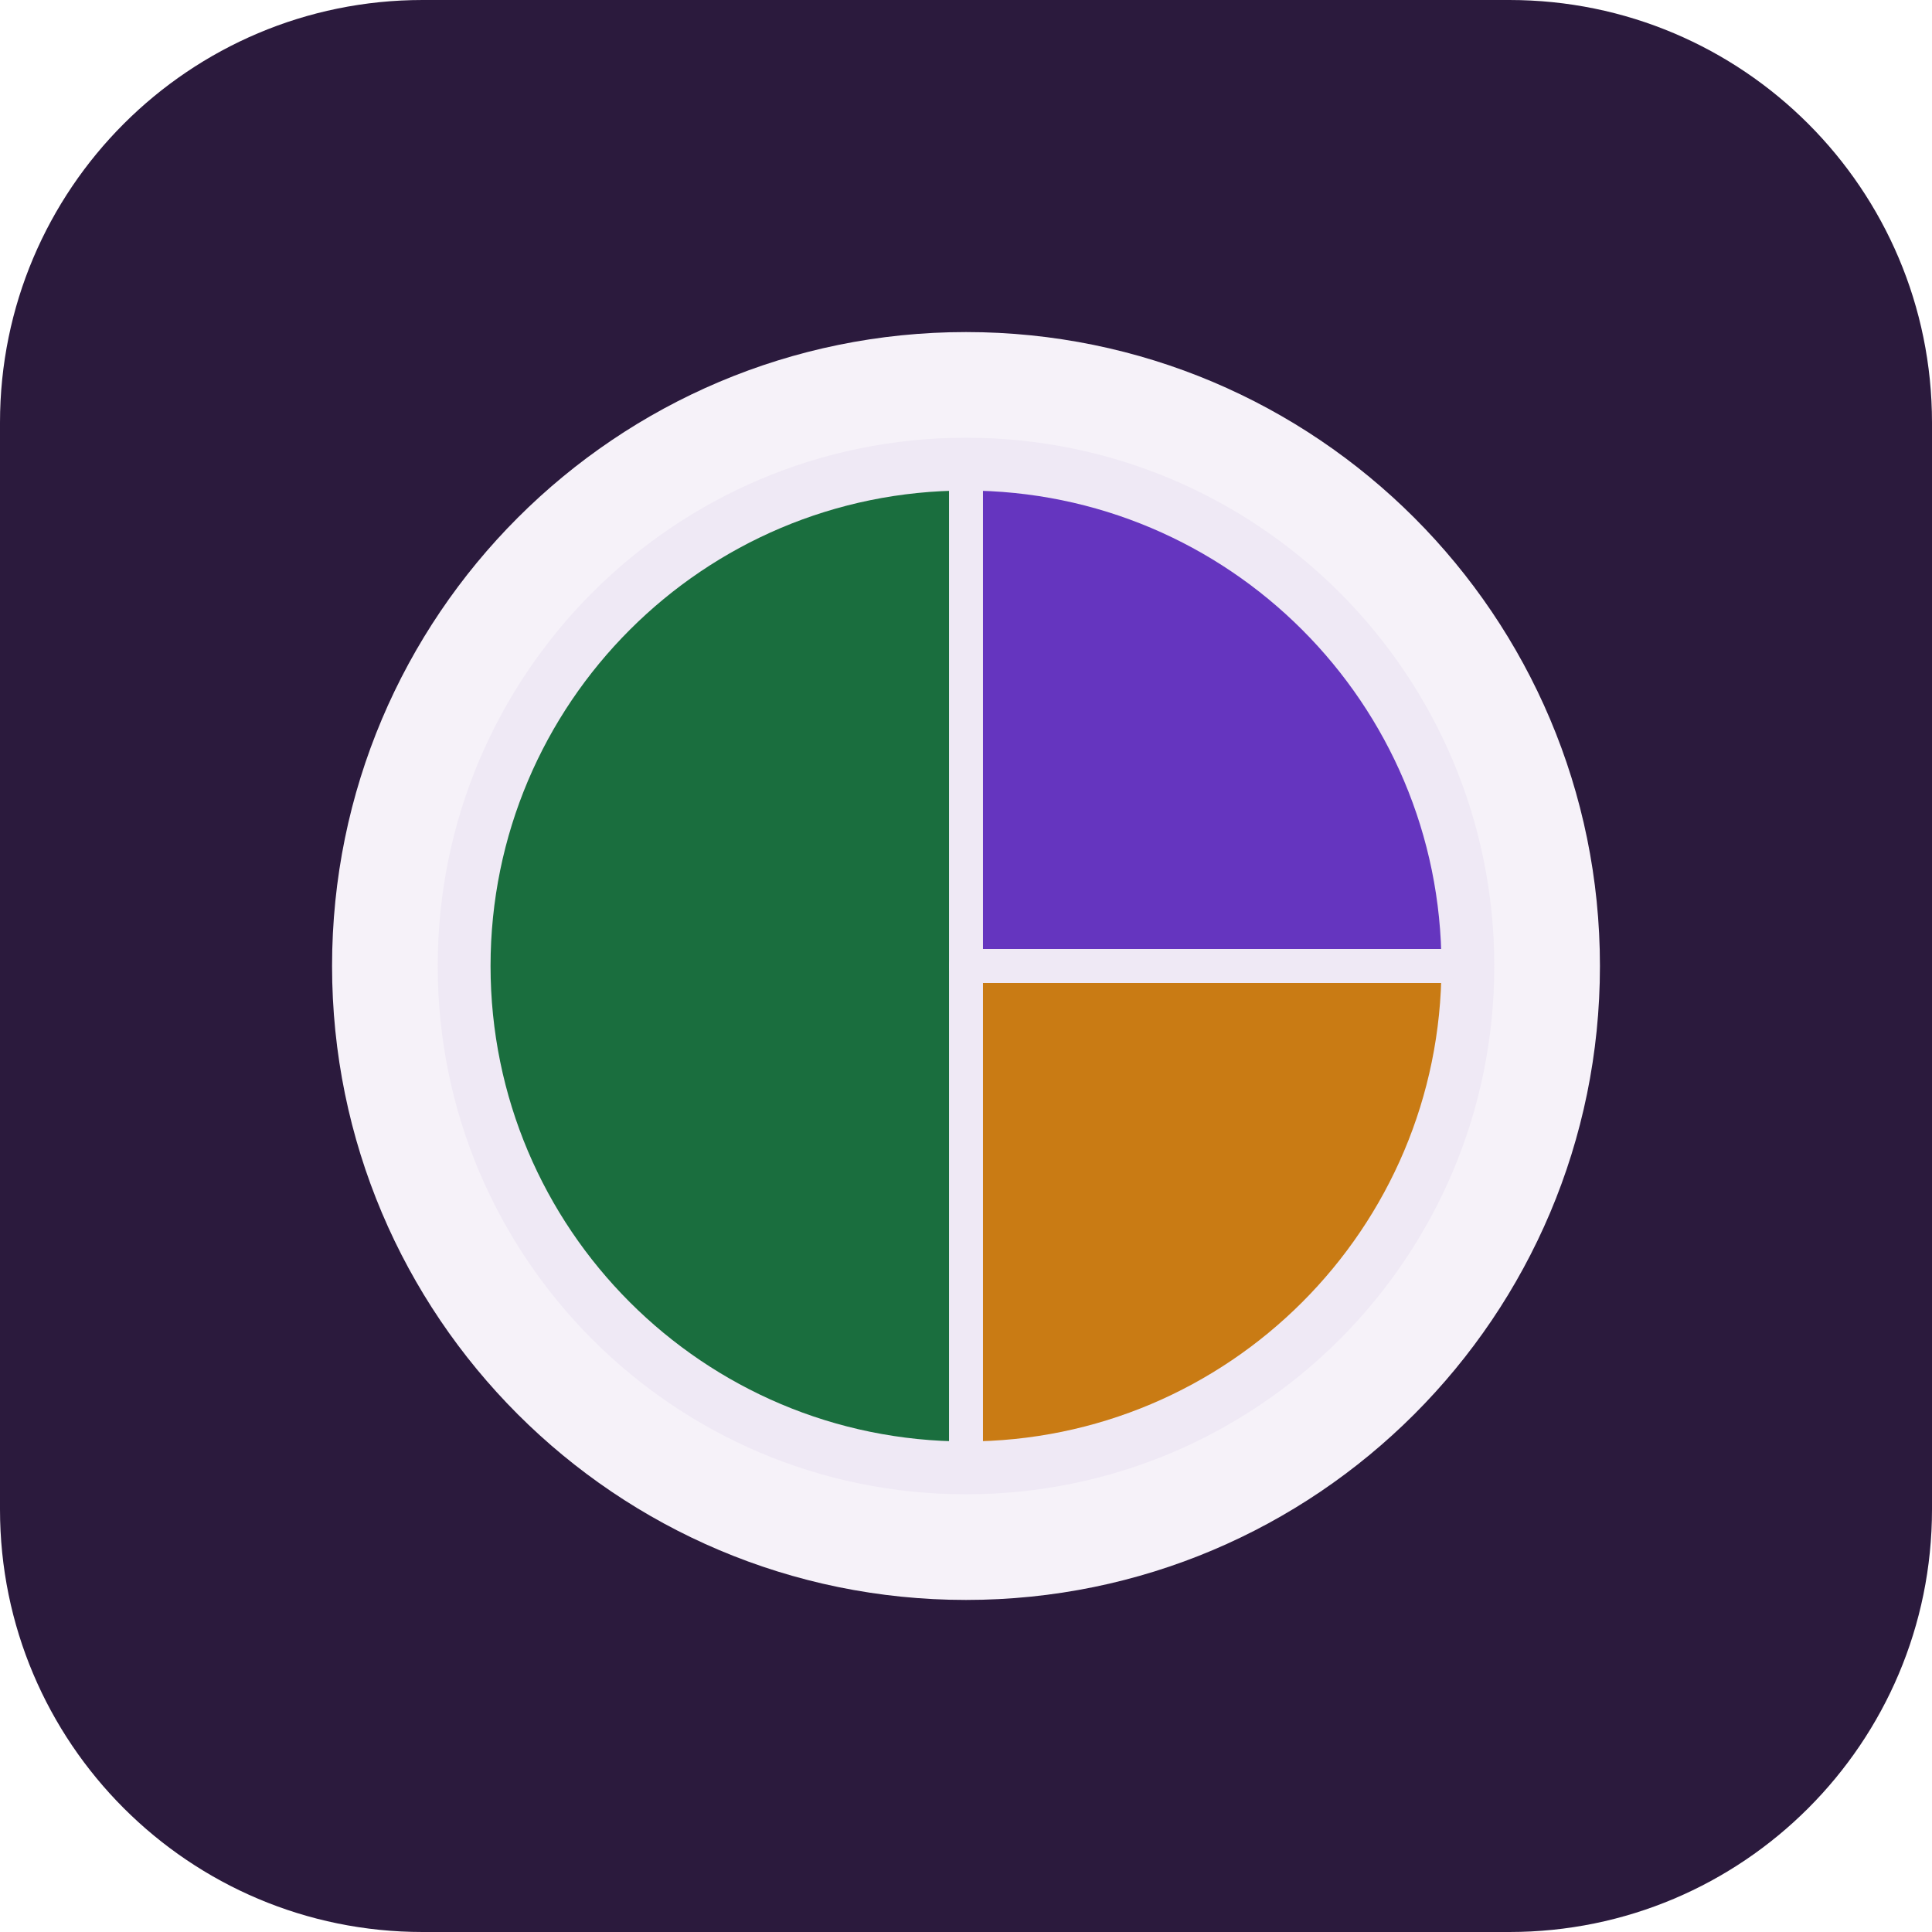
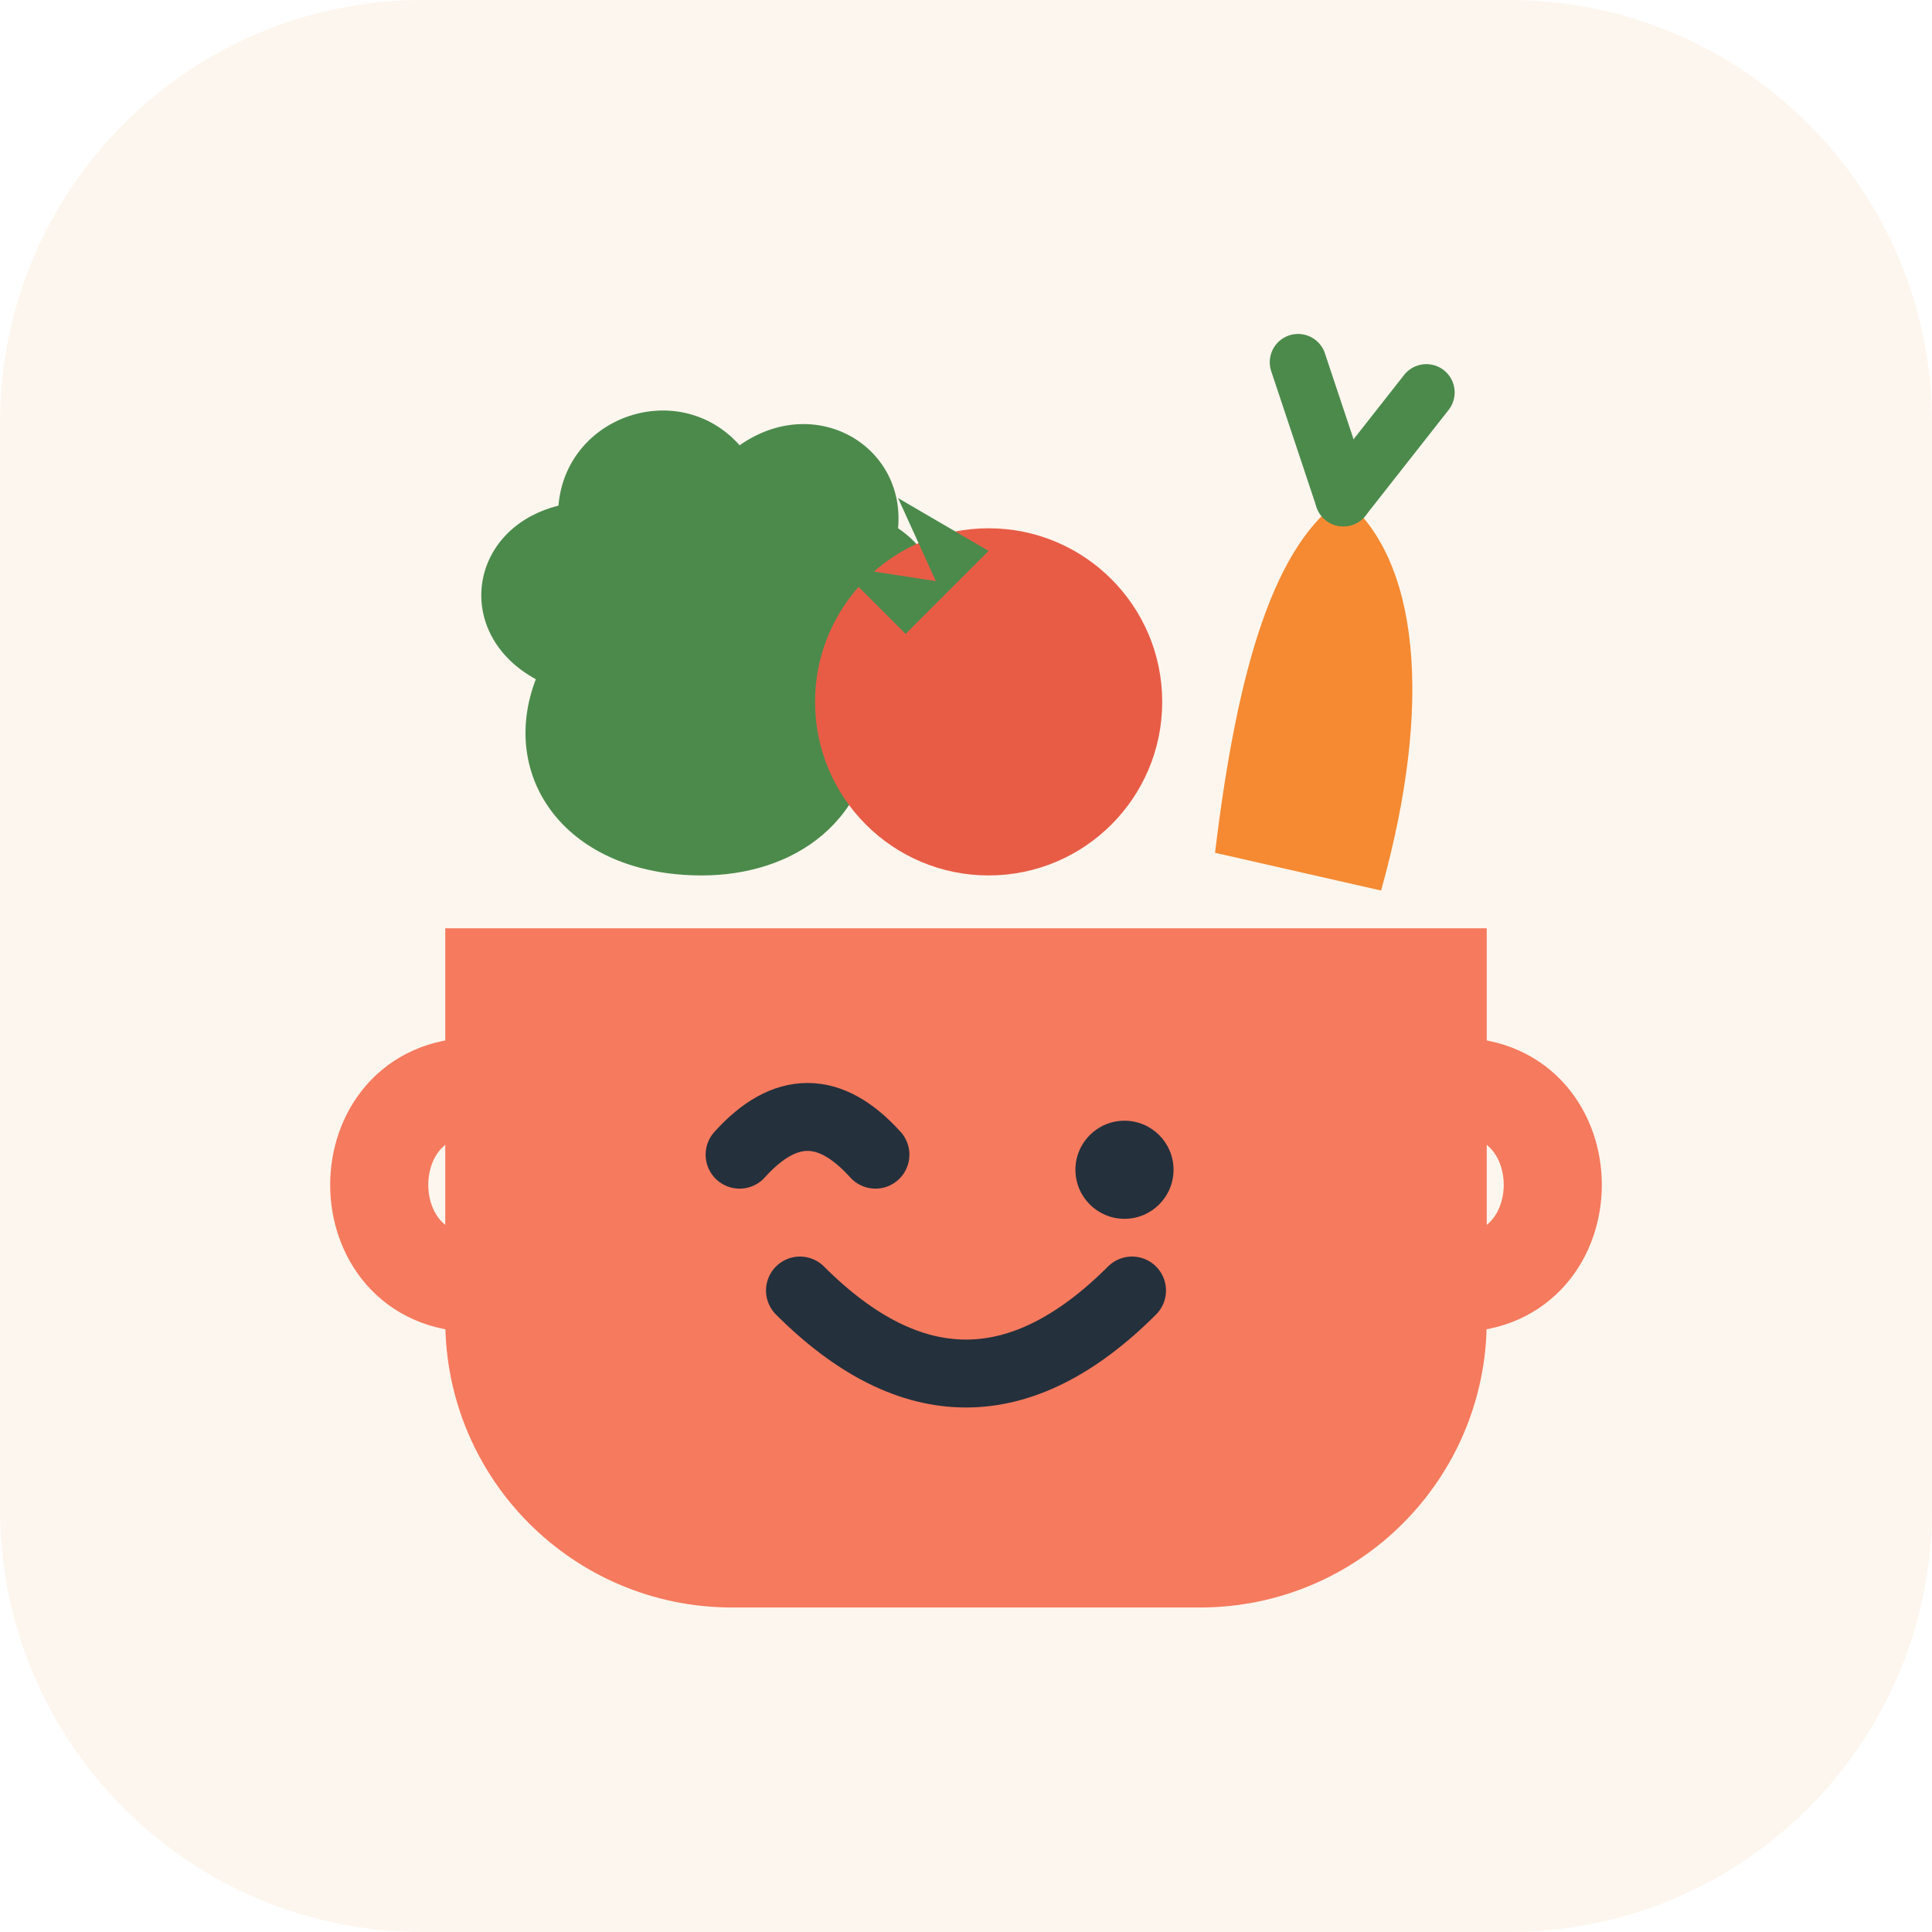
- <svg xmlns="http://www.w3.org/2000/svg" viewBox="0 0 512 512" role="img" aria-label="Équilibre">
-   <rect width="512" height="512" rx="112" fill="#2B1A3D" />
-   <circle cx="256" cy="256" r="168" fill="#F6F2F9" />
-   <circle cx="256" cy="256" r="140" fill="#EFE9F5" />
-   <path d="M256 256 L256 130 A126 126 0 0 1 382 256 Z" fill="#6535BF" />
-   <path d="M256 256 L382 256 A126 126 0 0 1 256 382 Z" fill="#C97B14" />
-   <path d="M256 256 L256 382 A126 126 0 1 1 256 130 Z" fill="#1A6E3E" />
-   <g stroke="#EFE9F5" stroke-width="9" stroke-linecap="round">
-     <line x1="256" y1="256" x2="256" y2="130" />
-     <line x1="256" y1="256" x2="382" y2="256" />
-     <line x1="256" y1="256" x2="256" y2="382" />
+ <svg xmlns="http://www.w3.org/2000/svg" viewBox="0 0 512 512" role="img" aria-label="Mamakilo">
+   <rect width="512" height="512" rx="112" fill="#FDF6EE" />
+   <g>
+     <path d="M186 232 C150 232 132 206 142 180 C120 168 124 140 148 134 C150 110 180 100 196 118 C216 104 240 118 238 140 C256 152 254 182 232 188 C232 218 210 232 186 232 Z" fill="#4C8A4C" />
+     <circle cx="262" cy="186" r="46" fill="#E85C46" />
+     <path d="M262 146 l-24 -14 l10 22 l-26 -4 l18 18 Z" fill="#4C8A4C" />
+     <path d="M356 132 C376 148 380 186 366 236 L322 226 C328 176 338 144 356 132 Z" fill="#F58A32" />
+     <g stroke="#4C8A4C" stroke-width="15" stroke-linecap="round" fill="none">
+       <path d="M356 132 L344 96" />
+       <path d="M356 132 L378 104" />
+     </g>
  </g>
+   <g stroke="#F67A5E" stroke-width="26" fill="none" stroke-linecap="round">
+     <path d="M126 288 C92 288 92 340 126 340" />
+     <path d="M386 288 C420 288 420 340 386 340" />
+   </g>
+   <path d="M118 246 h276 v104 c0 42 -34 76 -76 76 h-124 c-42 0 -76 -34 -76 -76 Z" fill="#F67A5E" />
+   <g fill="none" stroke="#24303C" stroke-width="18" stroke-linecap="round">
+     <path d="M196 306 q18 -20 36 0" />
+     <path d="M212 342 q44 44 88 0" />
+   </g>
+   <circle cx="298" cy="310" r="13" fill="#24303C" />
</svg>
